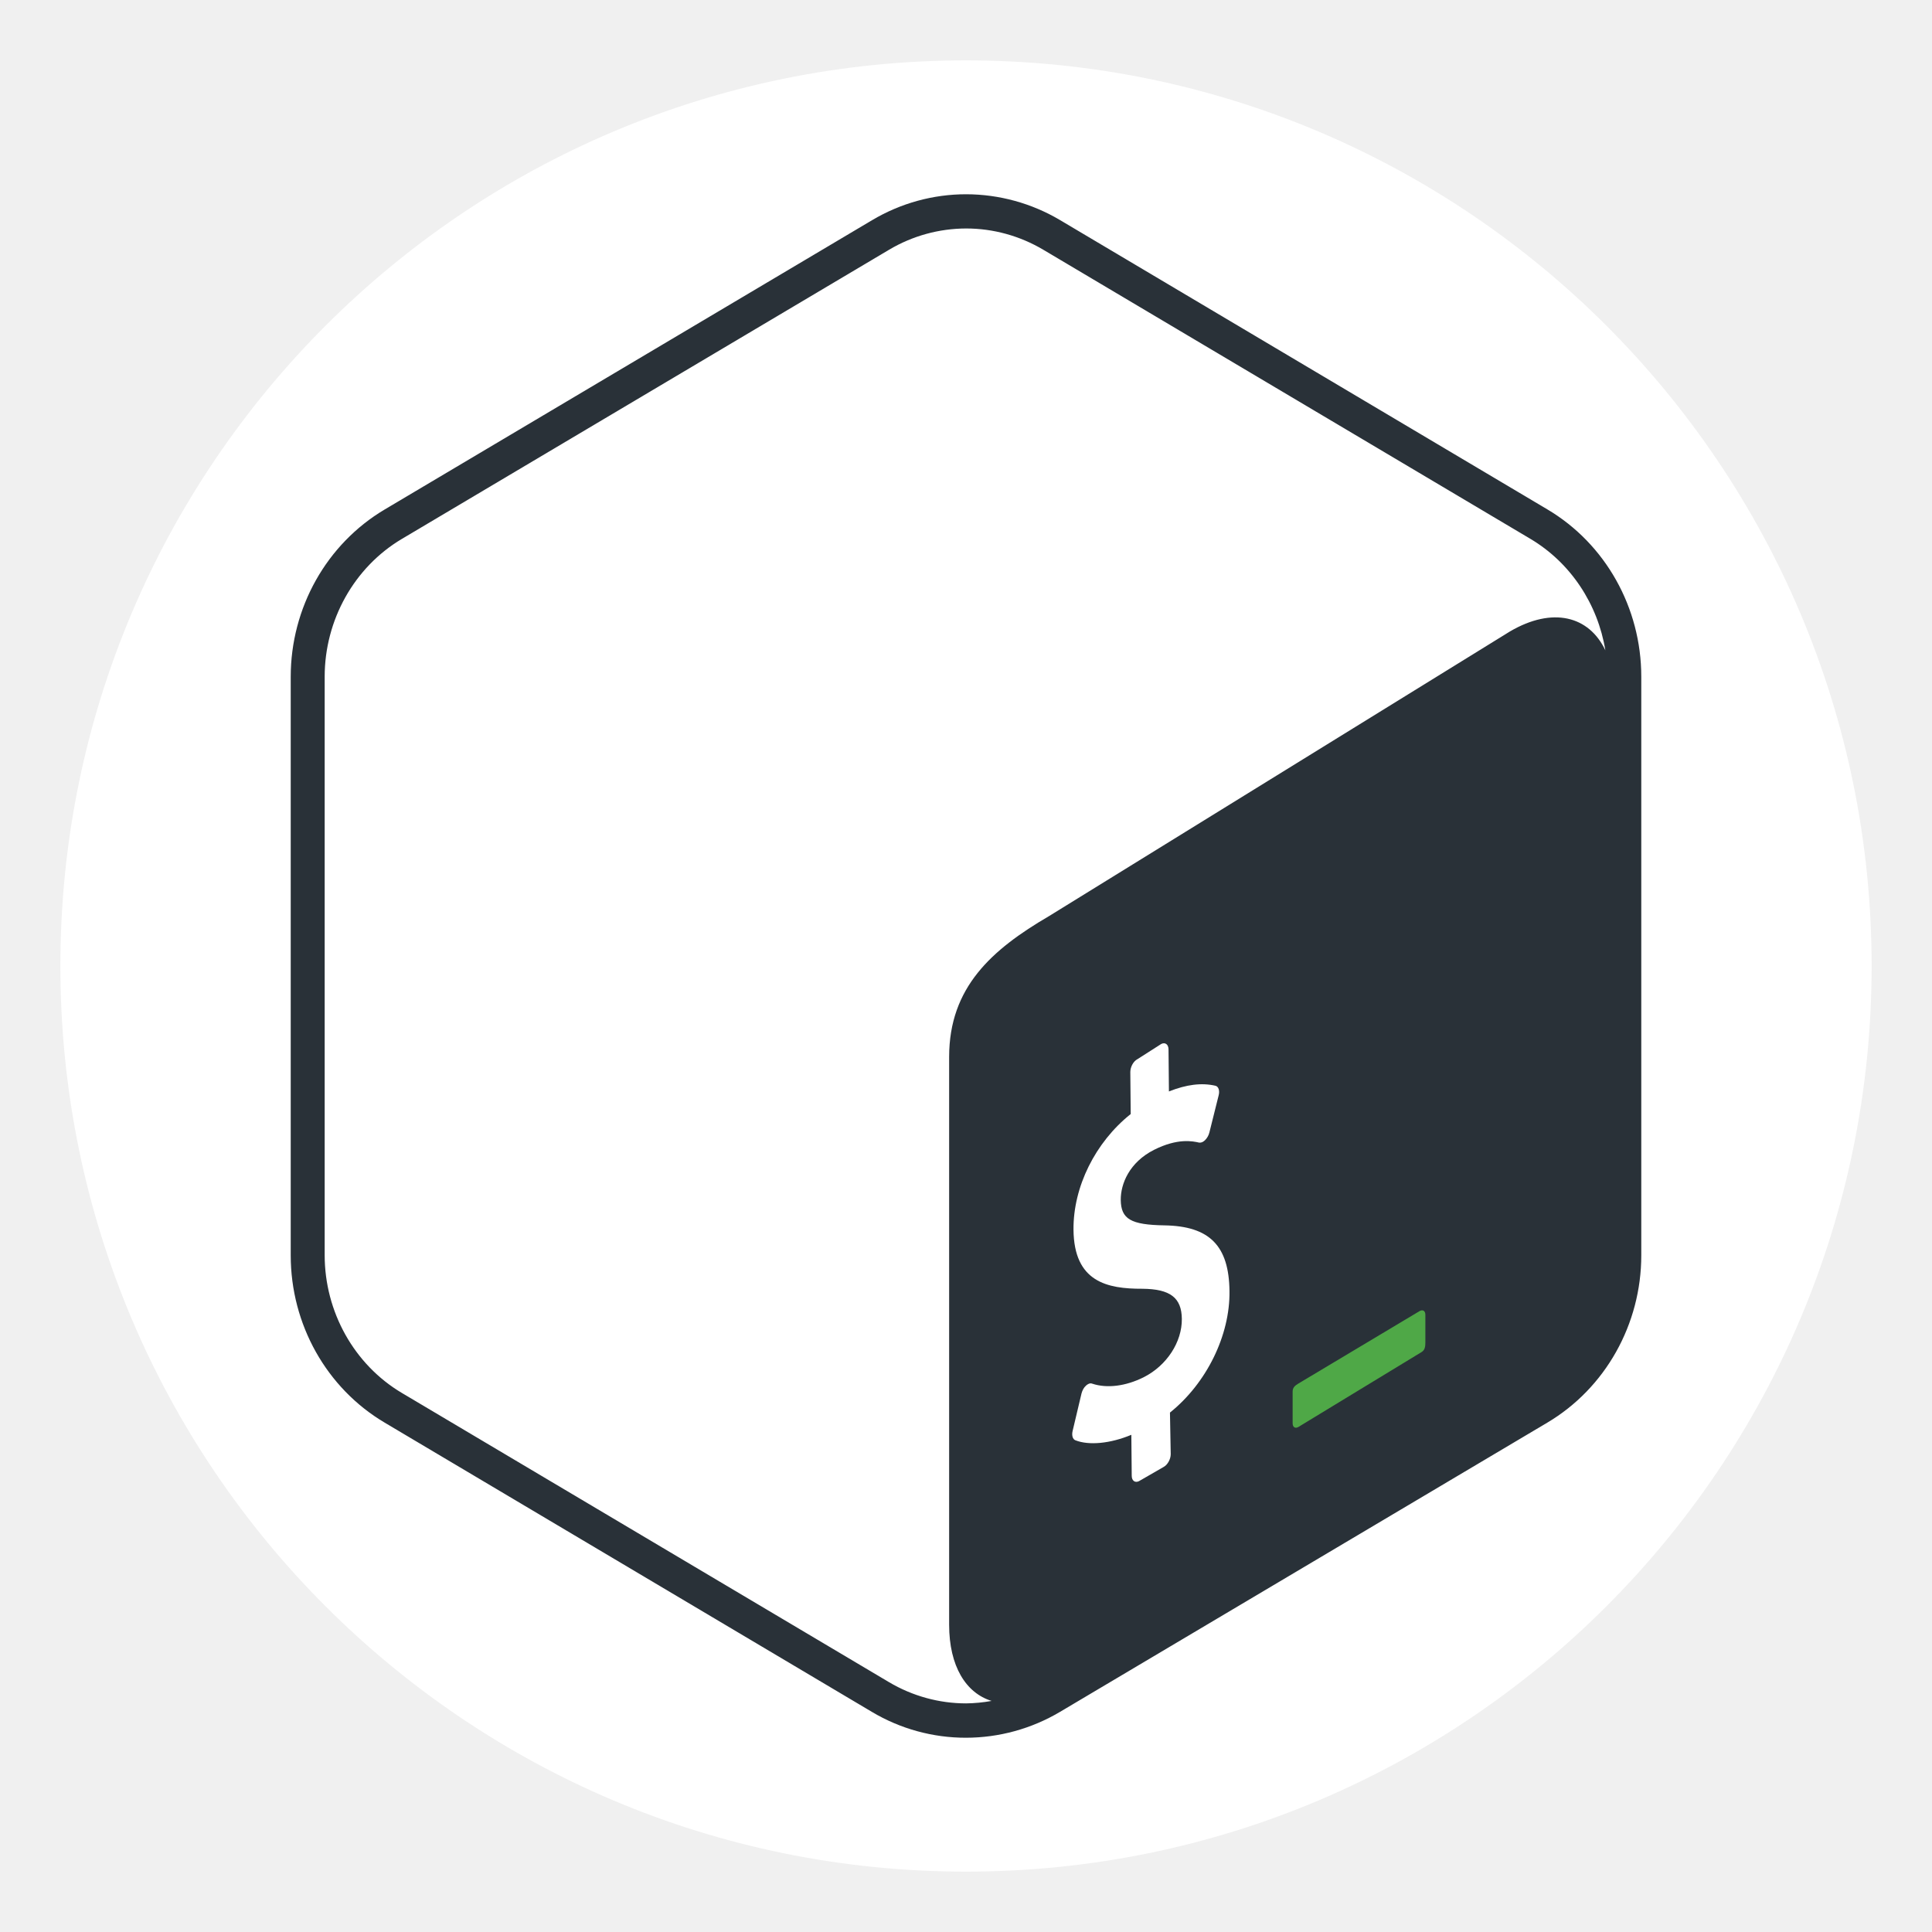
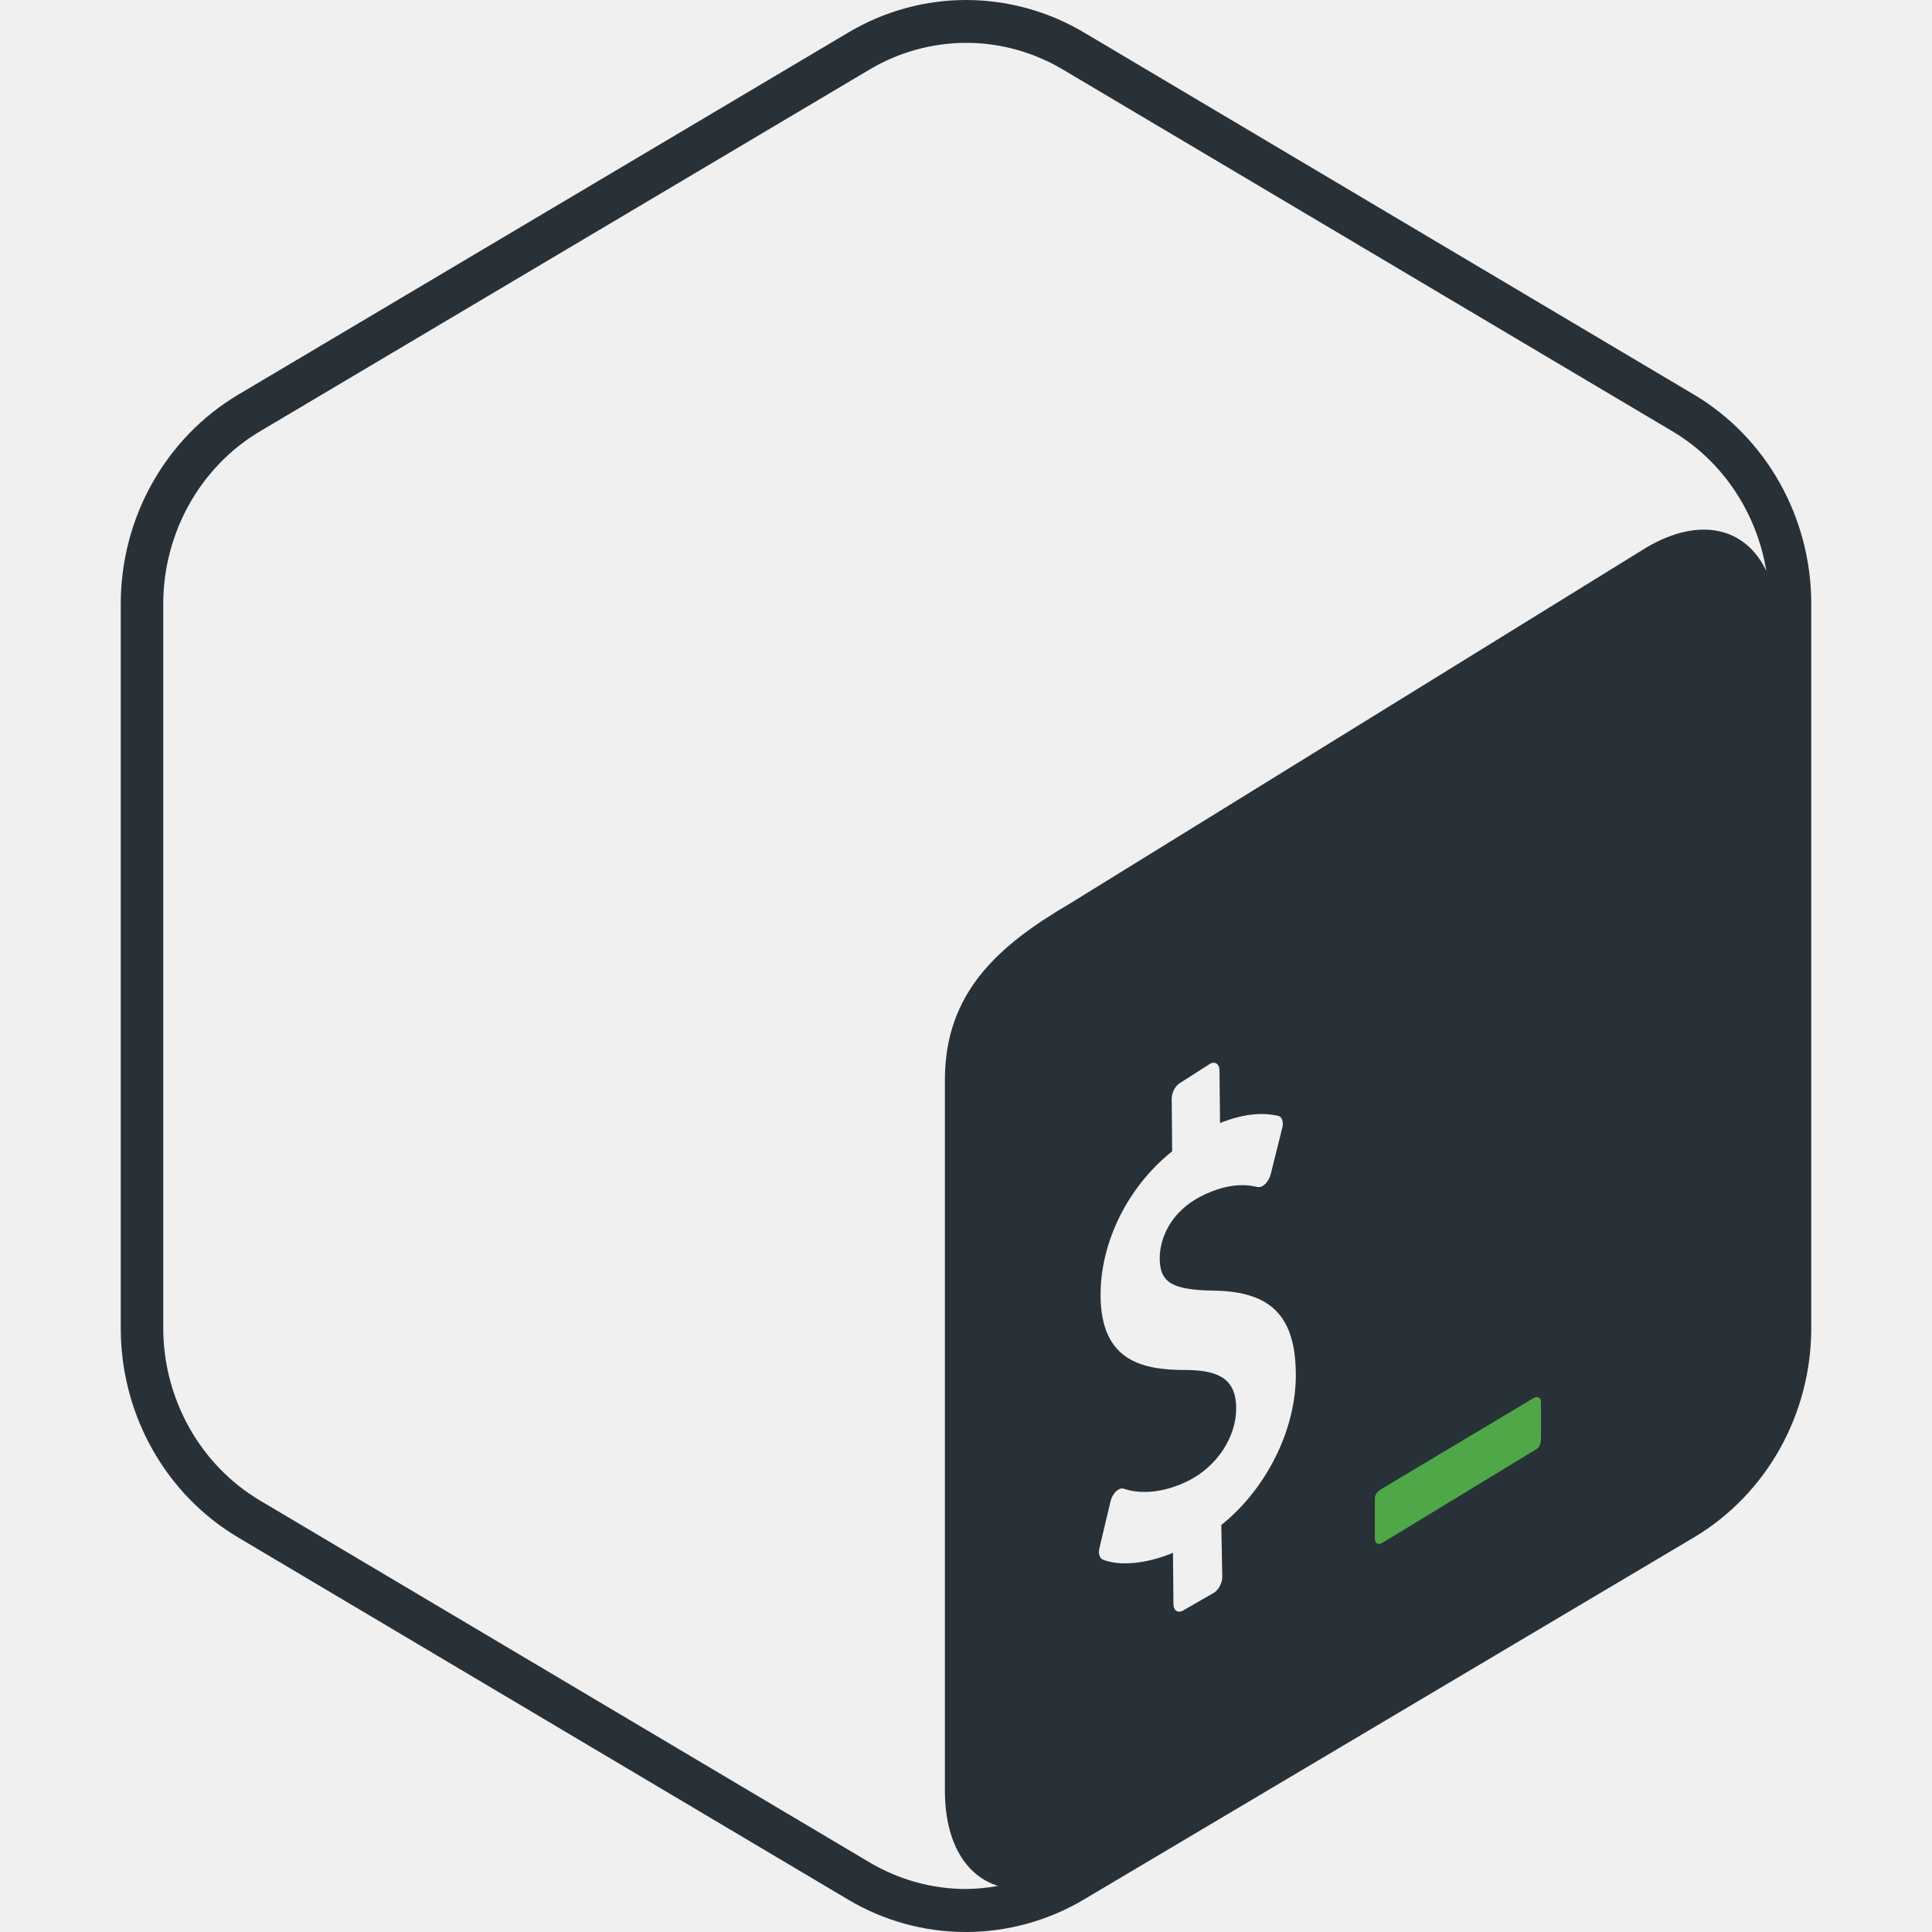
- <svg xmlns="http://www.w3.org/2000/svg" viewBox="0 0 128 128" version="1.1" id="svg2">
-   <defs id="defs2" />
-   <rect style="fill:#ffffff;fill-opacity:1;stroke:none;stroke-width:1" id="rect2" width="120" height="120" x="4" y="4" ry="60" />
-   <g id="g2" transform="matrix(0.7989043,0,0,0.7989043,12.86973,12.87012)" style="stroke-width:1.252">
-     <path fill="#293138" d="M 112.205,26.129 71.8,2.142 A 15.326,15.326 0 0 0 64.005,0 C 61.317,0 58.619,0.717 56.209,2.152 L 15.795,26.14 C 10.976,28.999 8,34.289 8,40.018 v 47.975 c 0,5.729 2.967,11.019 7.796,13.878 L 56.2,125.858 a 15.193,15.193 0 0 0 7.795,2.142 15.32,15.32 0 0 0 7.796,-2.142 l 40.414,-23.987 c 4.819,-2.86 7.796,-8.16 7.796,-13.878 V 40.007 c 0,-5.718 -2.967,-11.019 -7.796,-13.878 z m -31.29,74.907 0.063,3.448 c 0,0.418 -0.267,0.889 -0.588,1.06 l -2.046,1.178 c -0.321,0.16 -0.6,-0.032 -0.6,-0.45 l -0.032,-3.394 c -1.745,0.728 -3.523,0.9 -4.647,0.45 -0.214,-0.086 -0.31,-0.397 -0.225,-0.76 l 0.739,-3.117 c 0.064,-0.246 0.193,-0.493 0.364,-0.643 a 0.726,0.726 0 0 1 0.193,-0.139 c 0.117,-0.064 0.235,-0.075 0.332,-0.032 1.22,0.407 2.773,0.214 4.272,-0.535 1.907,-0.964 3.18,-2.913 3.16,-4.84 -0.022,-1.757 -0.964,-2.474 -3.267,-2.496 -2.934,0.01 -5.675,-0.567 -5.718,-4.894 -0.032,-3.555 1.81,-7.26 4.744,-9.595 l -0.032,-3.48 c 0,-0.428 0.257,-0.9 0.589,-1.07 l 1.98,-1.264 c 0.322,-0.161 0.6,0.042 0.6,0.46 l 0.033,3.48 c 1.456,-0.578 2.72,-0.738 3.865,-0.47 0.247,0.063 0.364,0.406 0.257,0.802 l -0.77,3.084 a 1.372,1.372 0 0 1 -0.354,0.622 0.825,0.825 0 0 1 -0.203,0.15 c -0.108,0.053 -0.204,0.064 -0.3,0.053 -0.525,-0.118 -1.767,-0.385 -3.727,0.6 -2.056,1.038 -2.773,2.827 -2.763,4.155 0.022,1.585 0.825,2.066 3.63,2.11 3.738,0.063 5.344,1.691 5.387,5.45 0.053,3.684 -1.917,7.657 -4.937,10.077 z M 109.121,36.249 70.89,59.86 c -4.765,2.784 -8.278,5.911 -8.288,11.662 v 47.107 c 0,3.437 1.392,5.665 3.523,6.318 a 12.81,12.81 0 0 1 -2.12,0.204 c -2.239,0 -4.445,-0.61 -6.383,-1.757 L 17.219,99.408 C 13.268,97.063 10.816,92.683 10.816,87.982 V 40.007 c 0,-4.7 2.452,-9.08 6.403,-11.426 L 57.634,4.594 a 12.555,12.555 0 0 1 6.382,-1.756 c 2.238,0 4.444,0.61 6.382,1.756 l 40.415,23.987 c 3.33,1.981 5.579,5.397 6.21,9.242 -1.36,-2.86 -4.38,-3.63 -7.902,-1.574 z" id="path1" style="stroke-width:1.252" />
-     <path fill="#4fa847" d="m 101.614,92.619 -10.066,6.018 c -0.268,0.16 -0.46,0.332 -0.46,0.653 v 2.635 c 0,0.32 0.214,0.46 0.481,0.3 l 10.216,-6.212 c 0.268,-0.16 0.31,-0.45 0.31,-0.77 v -2.324 c 0,-0.322 -0.213,-0.45 -0.481,-0.3 z" id="path2" style="stroke-width:1.252" />
-   </g>
+ <svg xmlns="http://www.w3.org/2000/svg" viewBox="0 0 128 128">
+   <path fill="#293138" d="M112.205 26.129 71.8 2.142A15.326 15.326 0 0 0 64.005 0c-2.688 0-5.386.717-7.796 2.152L15.795 26.14C10.976 28.999 8 34.289 8 40.018v47.975c0 5.729 2.967 11.019 7.796 13.878L56.2 125.858A15.193 15.193 0 0 0 63.995 128a15.32 15.32 0 0 0 7.796-2.142l40.414-23.987c4.819-2.86 7.796-8.16 7.796-13.878V40.007c0-5.718-2.967-11.019-7.796-13.878zm-31.29 74.907.063 3.448c0 .418-.267.889-.588 1.06l-2.046 1.178c-.321.16-.6-.032-.6-.45l-.032-3.394c-1.745.728-3.523.9-4.647.45-.214-.086-.31-.397-.225-.76l.739-3.117c.064-.246.193-.493.364-.643a.726.726 0 0 1 .193-.139c.117-.064.235-.075.332-.032 1.22.407 2.773.214 4.272-.535 1.907-.964 3.18-2.913 3.16-4.84-.022-1.757-.964-2.474-3.267-2.496-2.934.01-5.675-.567-5.718-4.894-.032-3.555 1.81-7.26 4.744-9.595l-.032-3.48c0-.428.257-.9.589-1.07l1.98-1.264c.322-.161.6.042.6.46l.033 3.48c1.456-.578 2.72-.738 3.865-.47.247.063.364.406.257.802l-.77 3.084a1.372 1.372 0 0 1-.354.622.825.825 0 0 1-.203.15c-.108.053-.204.064-.3.053-.525-.118-1.767-.385-3.727.6-2.056 1.038-2.773 2.827-2.763 4.155.022 1.585.825 2.066 3.63 2.11 3.738.063 5.344 1.691 5.387 5.45.053 3.684-1.917 7.657-4.937 10.077zm28.206-64.787L70.89 59.86c-4.765 2.784-8.278 5.911-8.288 11.662v47.107c0 3.437 1.392 5.665 3.523 6.318a12.81 12.81 0 0 1-2.12.204c-2.239 0-4.445-.61-6.383-1.757L17.219 99.408c-3.951-2.345-6.403-6.725-6.403-11.426V40.007c0-4.7 2.452-9.08 6.403-11.426L57.634 4.594a12.555 12.555 0 0 1 6.382-1.756c2.238 0 4.444.61 6.382 1.756l40.415 23.987c3.33 1.981 5.579 5.397 6.21 9.242-1.36-2.86-4.38-3.63-7.902-1.574z" />
+   <path fill="#4fa847" d="m101.614 92.619-10.066 6.018c-.268.16-.46.332-.46.653v2.635c0 .32.214.46.481.3l10.216-6.212c.268-.16.31-.45.31-.77v-2.324c0-.322-.213-.45-.481-.3z" />
</svg>
